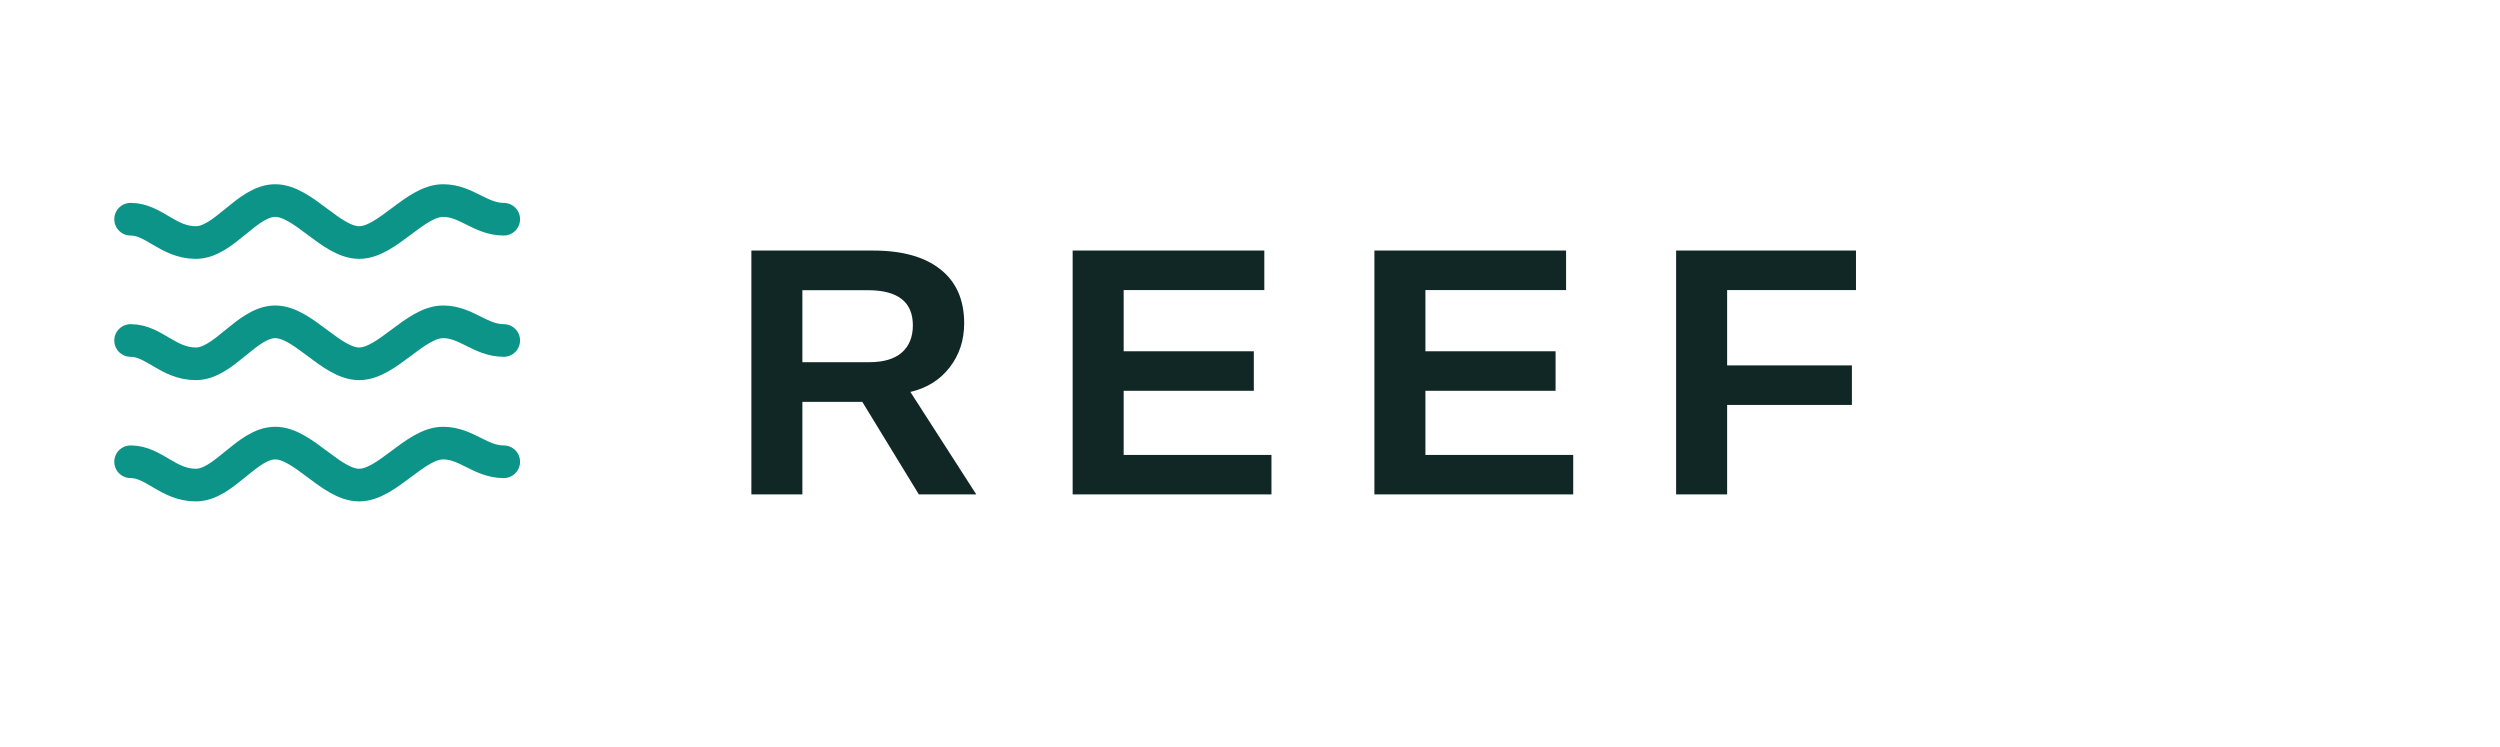
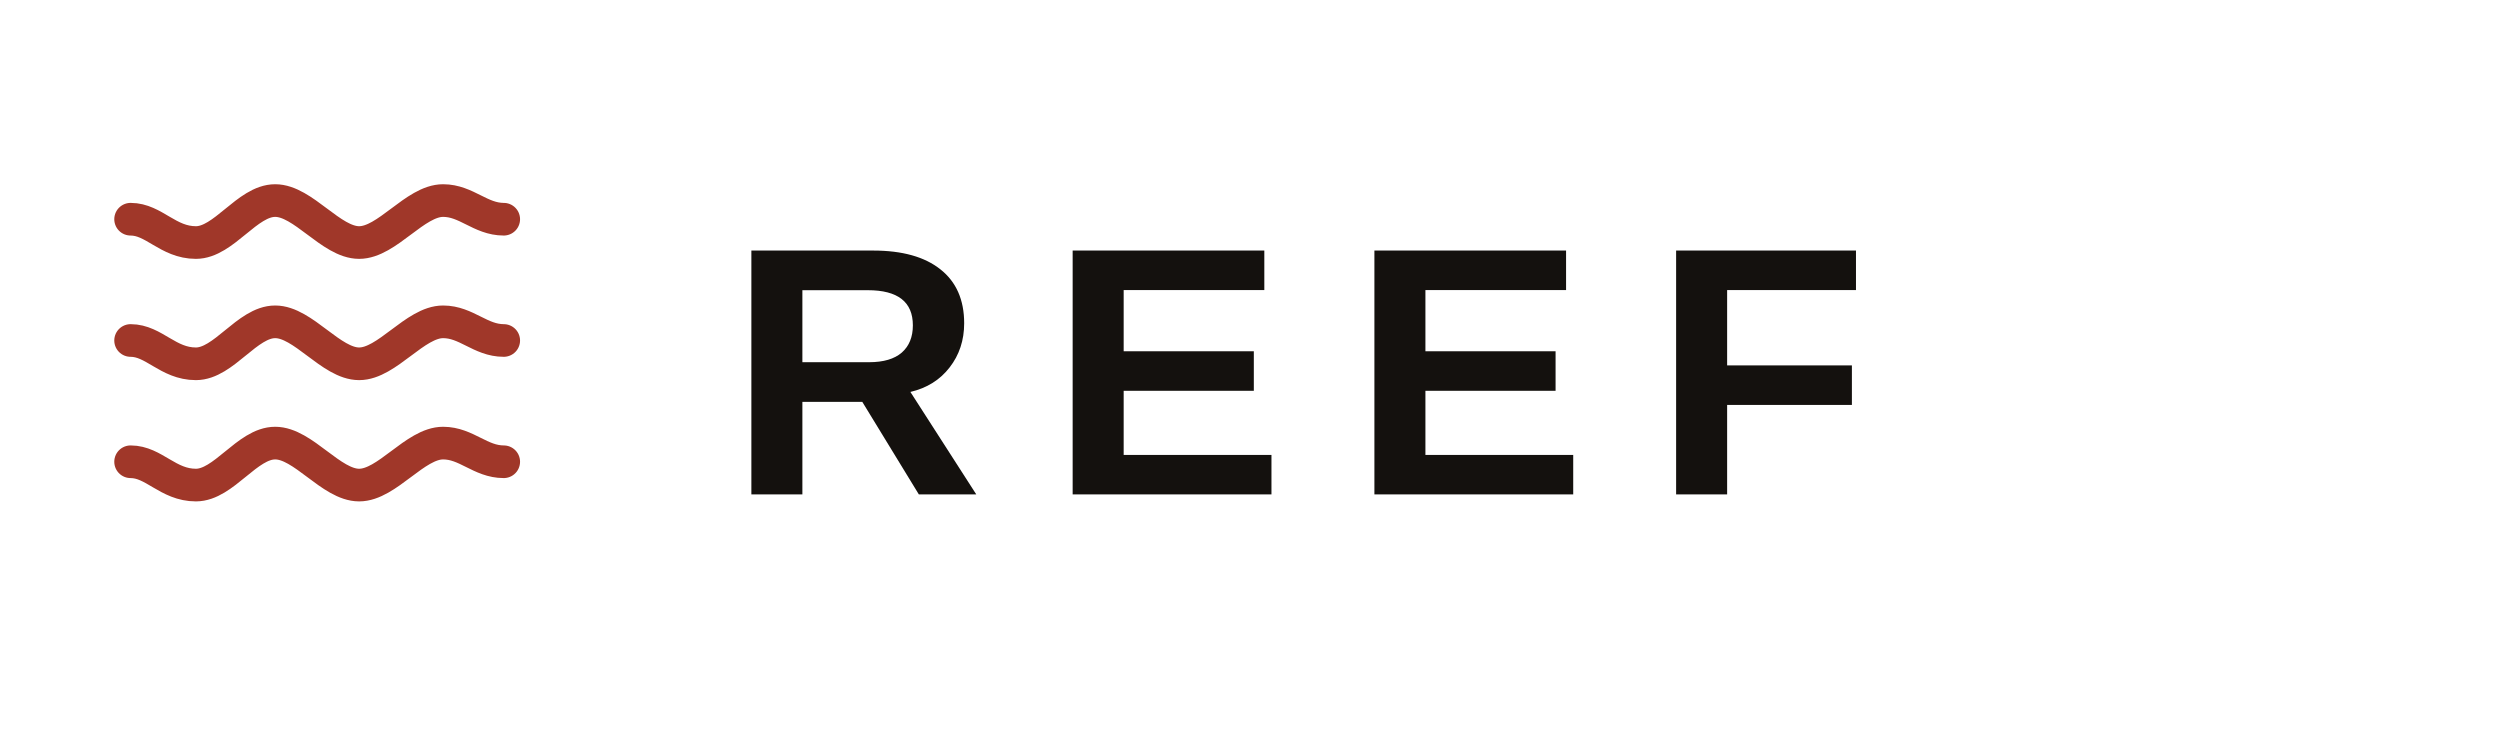
<svg xmlns="http://www.w3.org/2000/svg" viewBox="0 0 268 80" role="img" aria-labelledby="title">
-   <g fill="none" stroke="#0d9488" stroke-linecap="round" stroke-linejoin="round" stroke-width="3.5">
+   <g fill="none" stroke="#a03729" stroke-linecap="round" stroke-linejoin="round" stroke-width="3.5">
    <path d="M14 23.5c2.5 0 4 2.5 7 2.5s5.5-4.5 8.5-4.5S35.5 26 38.5 26s6-4.5 9-4.5c2.5 0 4 2 6.5 2" />
    <path d="M14 36.5c2.5 0 4 2.5 7 2.5s5.5-4.5 8.5-4.5S35.5 39 38.5 39s6-4.5 9-4.5c2.5 0 4 2 6.5 2" />
    <path d="M14 49.5c2.5 0 4 2.5 7 2.5s5.5-4.5 8.5-4.5S35.5 52 38.5 52s6-4.5 9-4.5c2.5 0 4 2 6.5 2" />
  </g>
-   <text x="78" y="53" fill="#102725" font-family="Arial, Helvetica, sans-serif" font-size="38" font-weight="700" letter-spacing="7">REEF</text>
+   <text x="78" y="53" fill="#14110e" font-family="Arial, Helvetica, sans-serif" font-size="38" font-weight="700" letter-spacing="7">REEF</text>
</svg>
